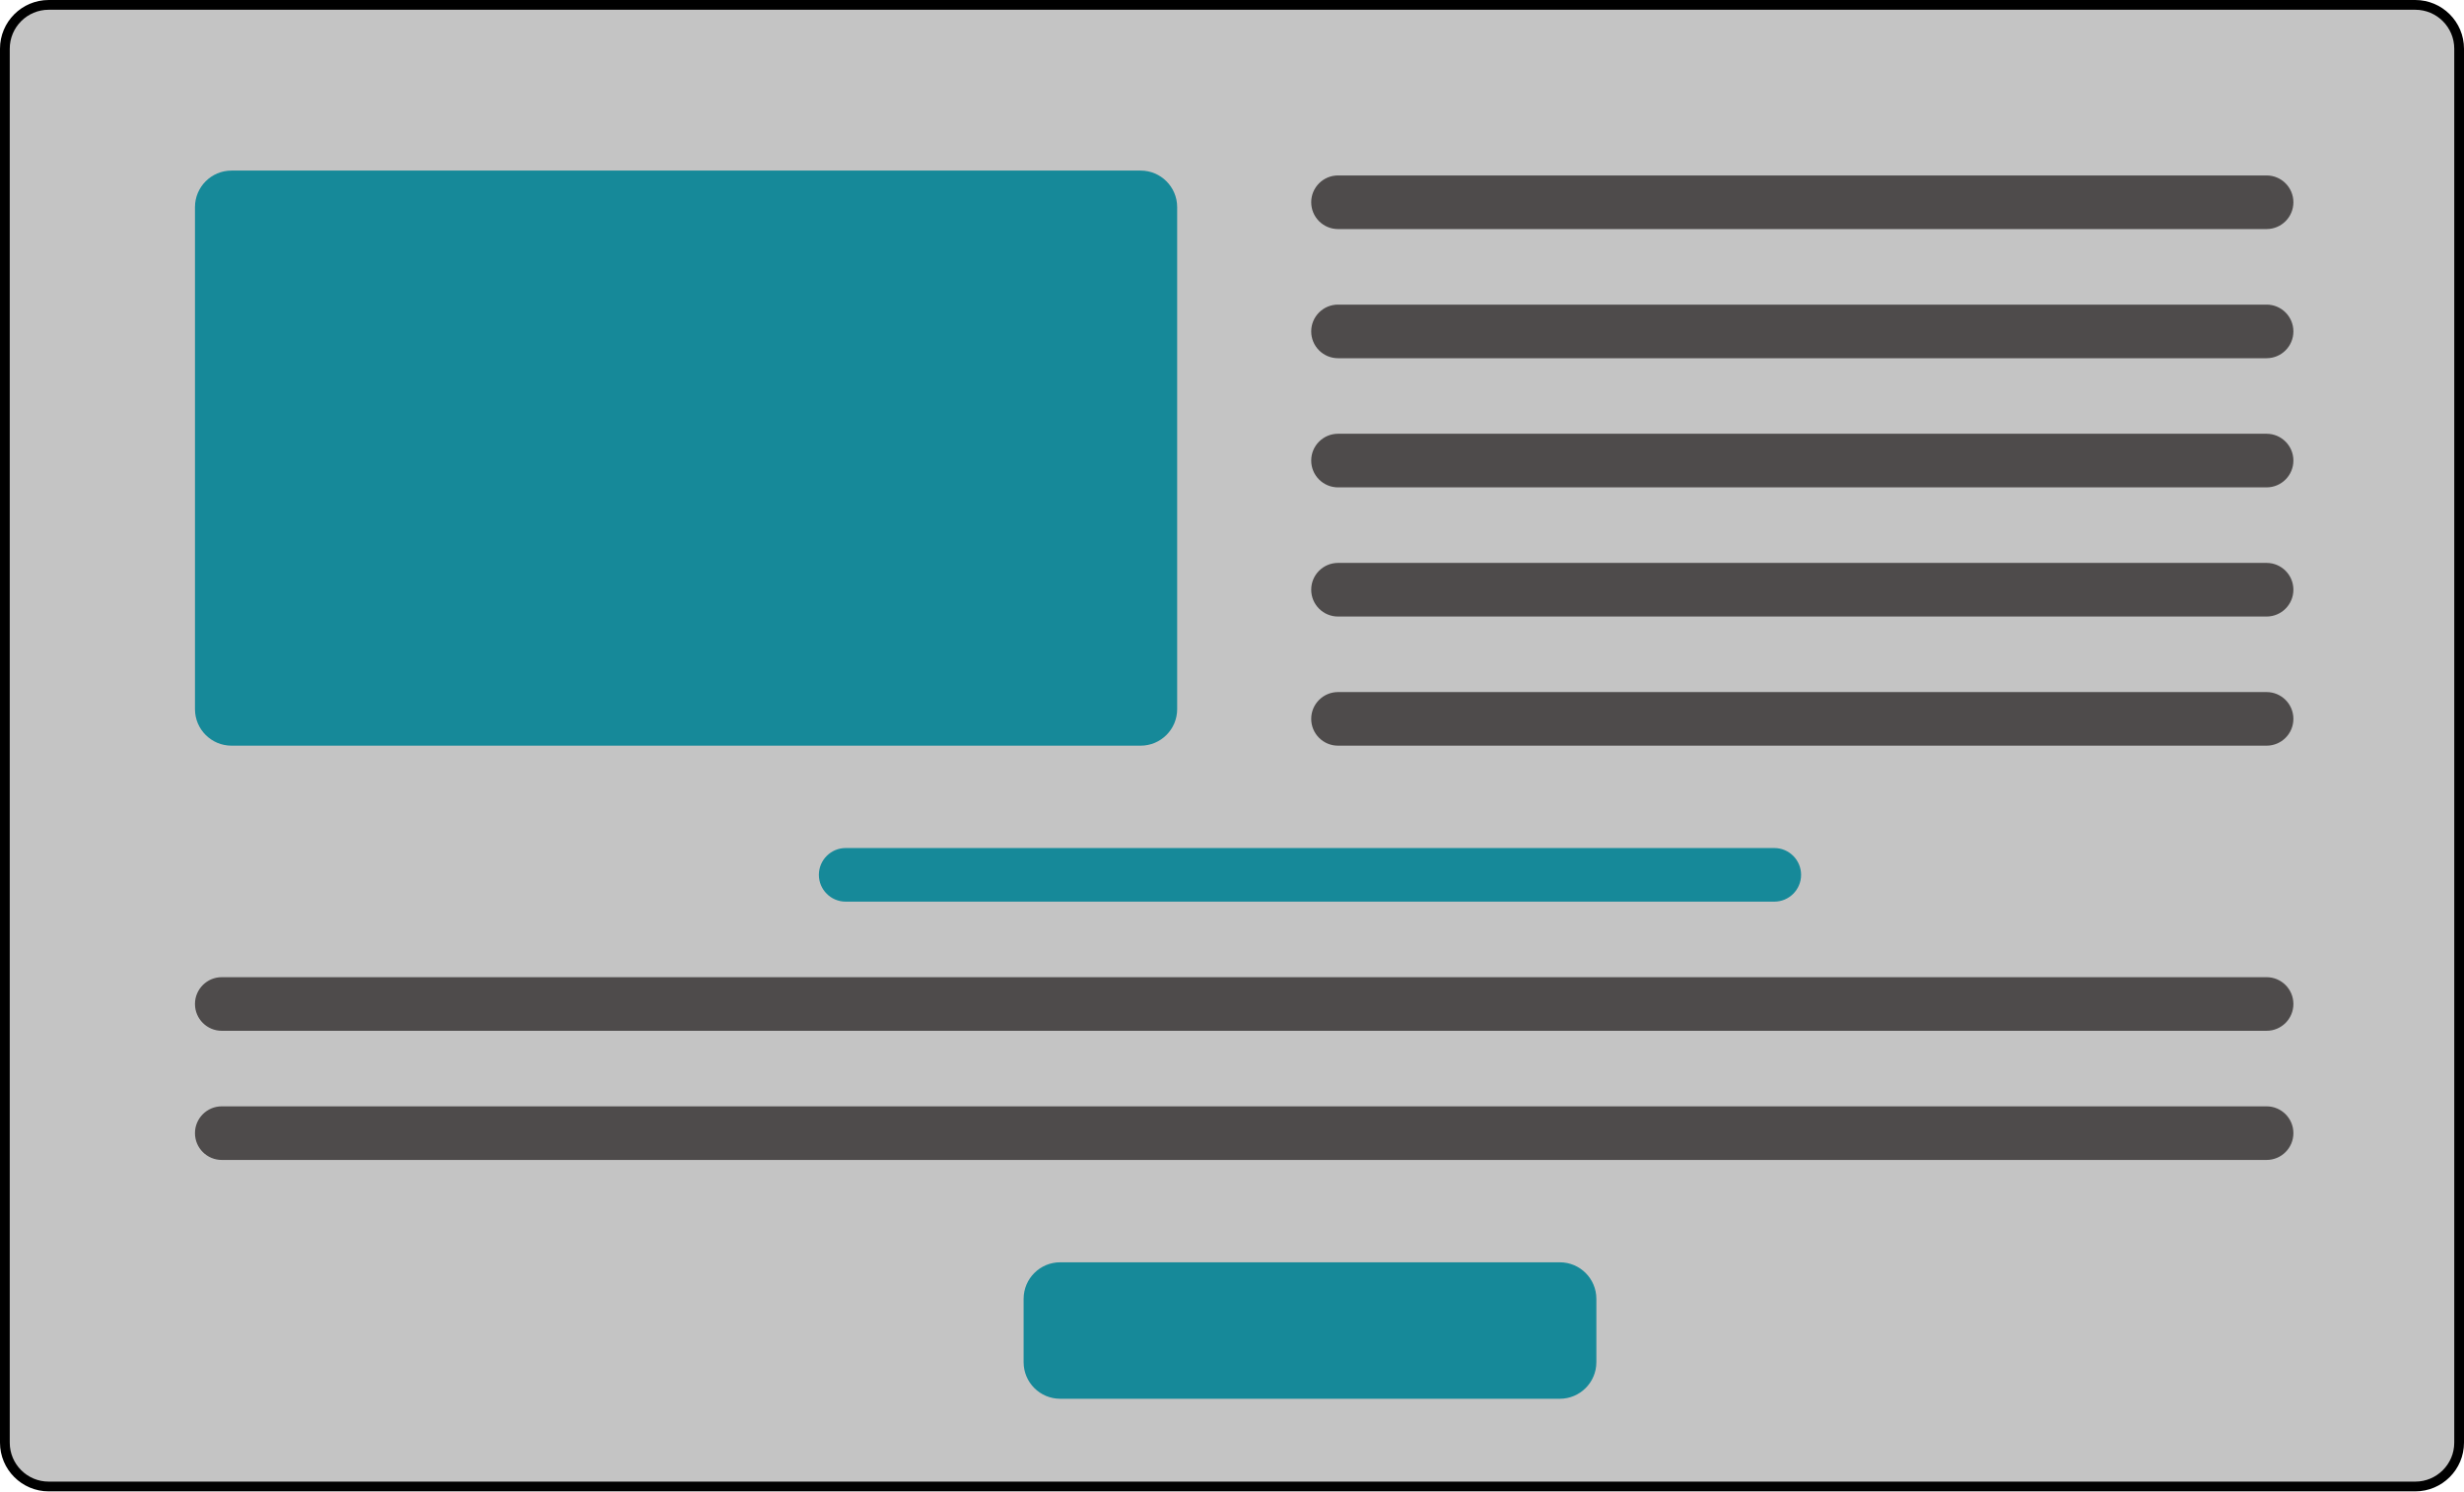
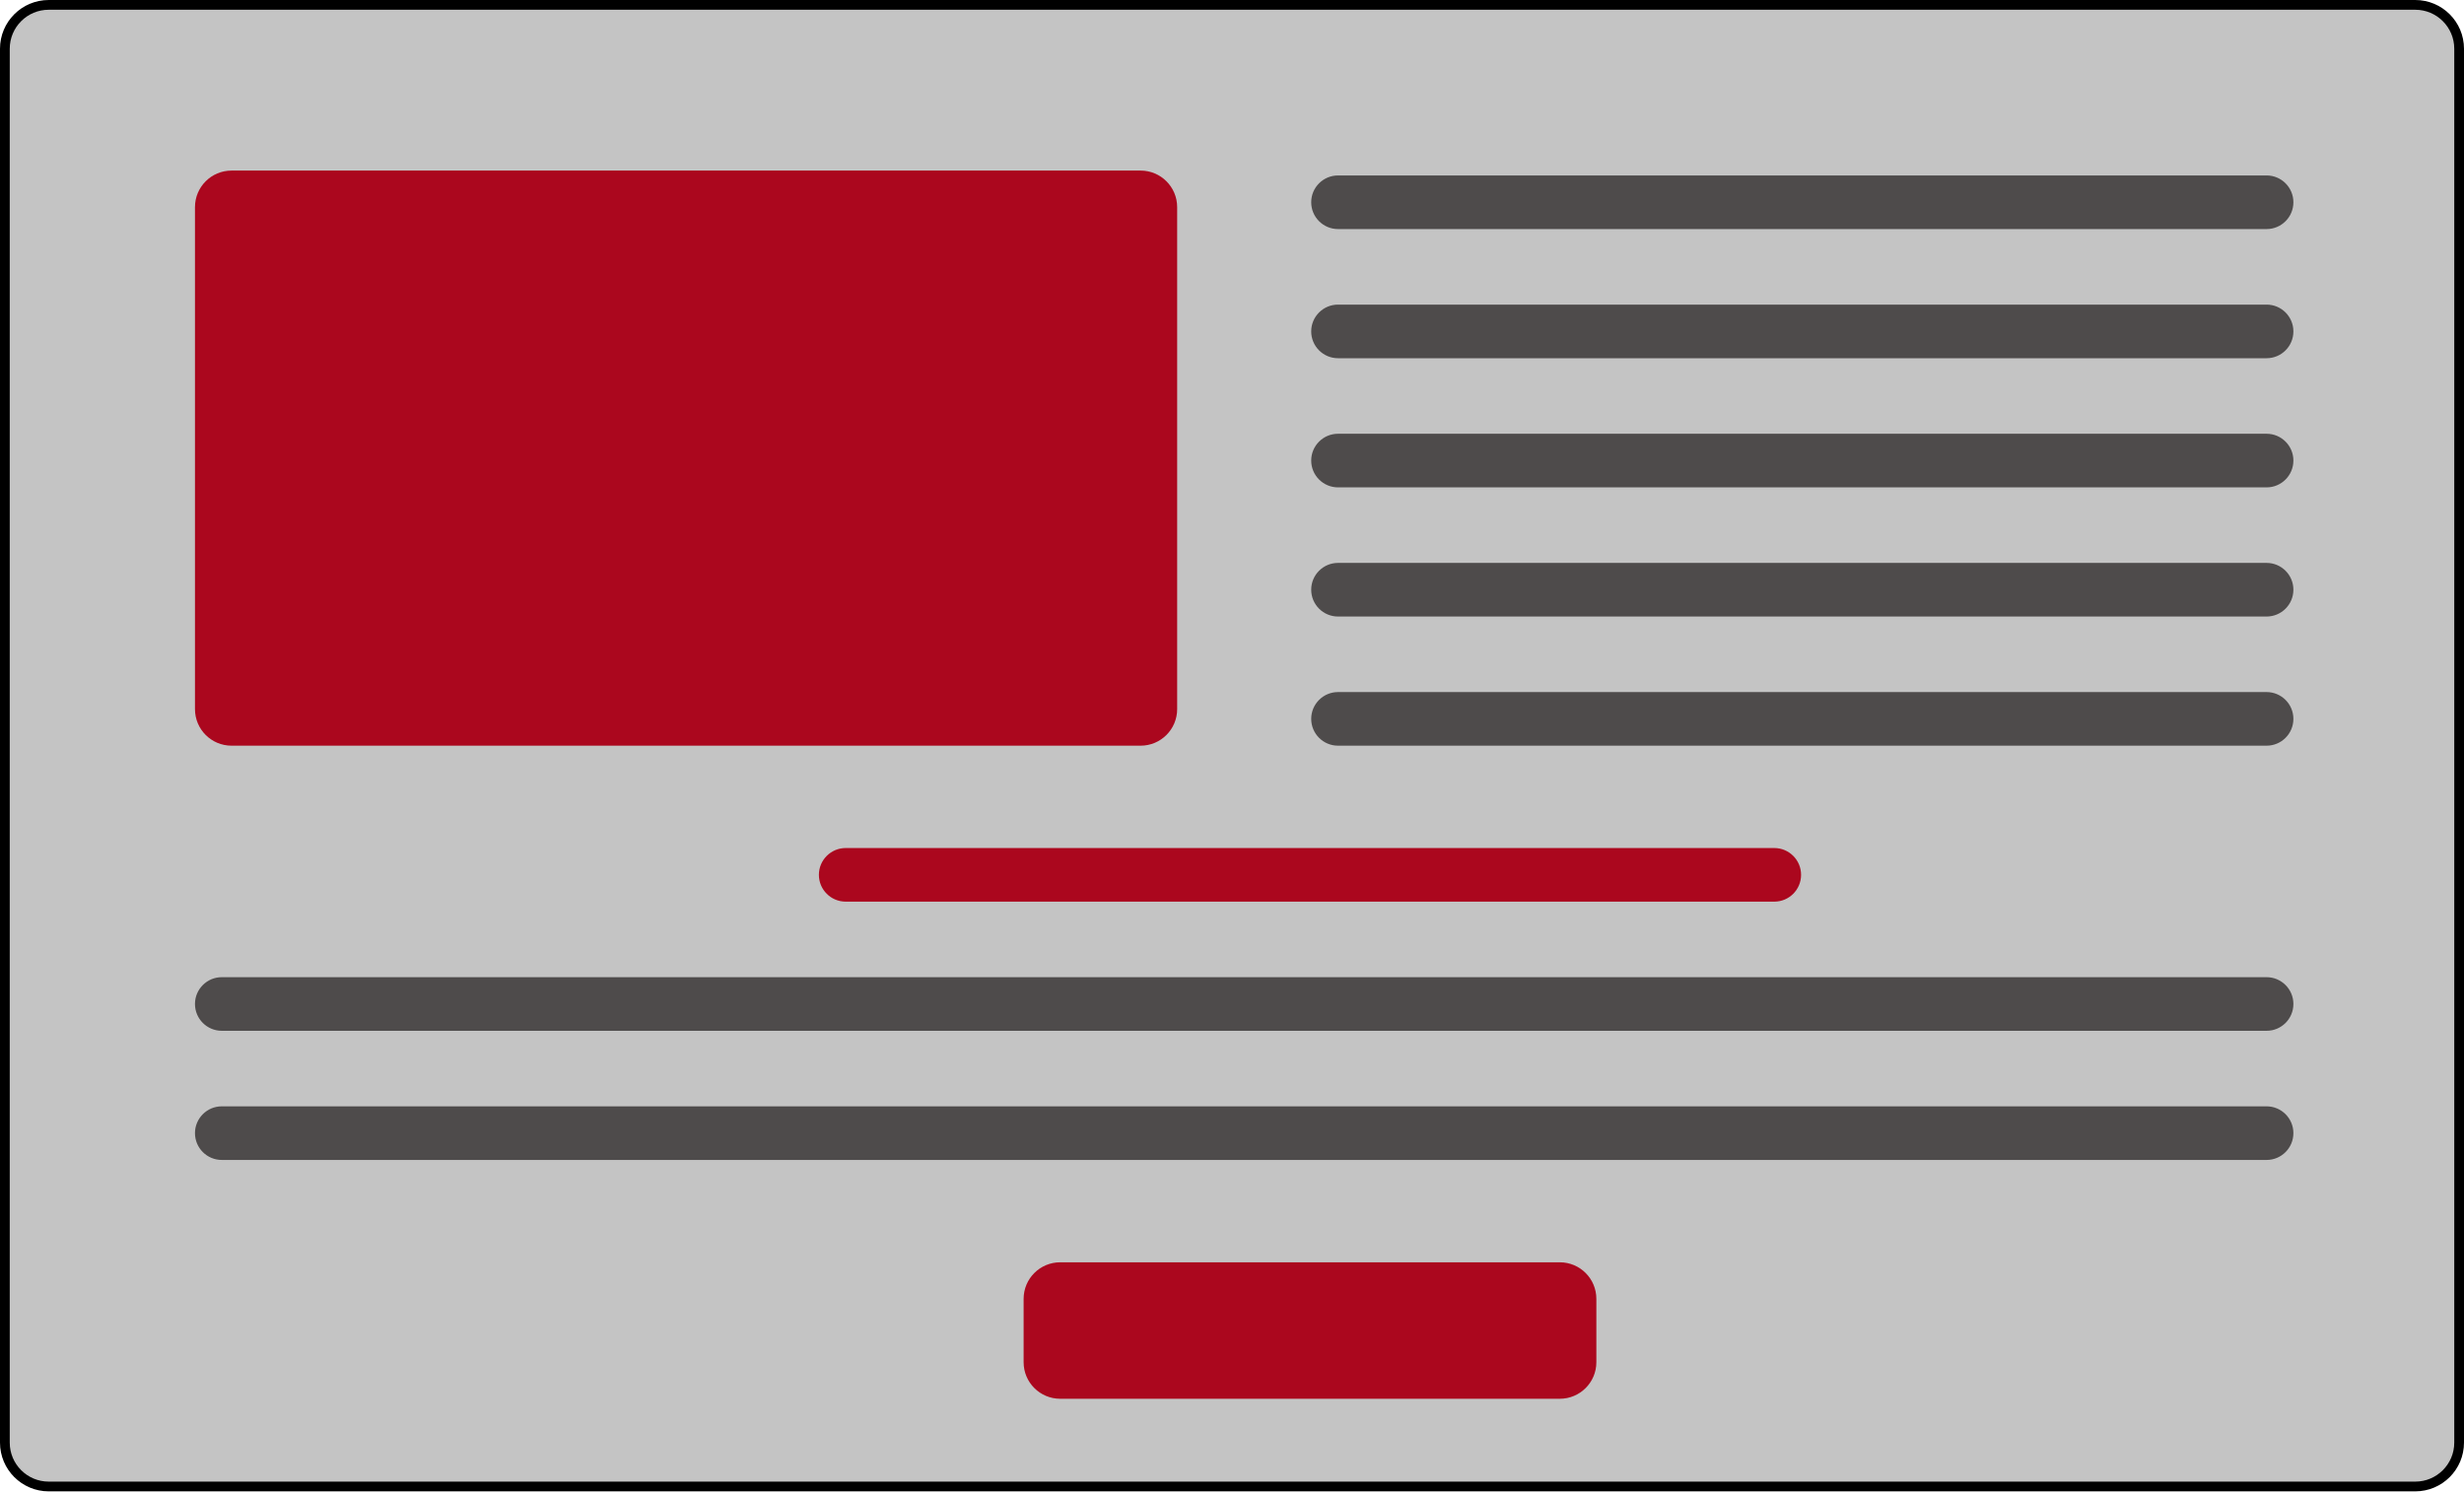
<svg xmlns="http://www.w3.org/2000/svg" width="1011" height="612" viewBox="0 0 1011 612" fill="none">
  <rect x="2" y="2" width="1007" height="608" rx="18" fill="#C4C4C4" stroke="black" stroke-width="4" />
  <rect x="80" y="401" width="861" height="22" rx="11" fill="#4E4B4B" />
  <rect x="80" y="454" width="861" height="22" rx="11" fill="#4E4B4B" />
-   <rect x="336" y="348" width="403" height="22" rx="11" fill="#168999" />
-   <rect x="420" y="518" width="235" height="56" rx="15" fill="#168999" />
+   <rect x="336" y="348" width="403" height="22" rx="11" fill="#ab071e" />
+   <rect x="420" y="518" width="235" height="56" rx="15" fill="#ab071e" />
  <rect x="538" y="72" width="403" height="22" rx="11" fill="#4E4B4B" />
  <rect x="538" y="125" width="403" height="22" rx="11" fill="#4E4B4B" />
  <rect x="538" y="178" width="403" height="22" rx="11" fill="#4E4B4B" />
  <rect x="538" y="284" width="403" height="22" rx="11" fill="#4E4B4B" />
  <rect x="538" y="231" width="403" height="22" rx="11" fill="#4E4B4B" />
-   <rect x="80" y="70" width="403" height="236" rx="15" fill="#168999" />
+   <rect x="80" y="70" width="403" height="236" rx="15" fill="#ab071e" />
</svg>
